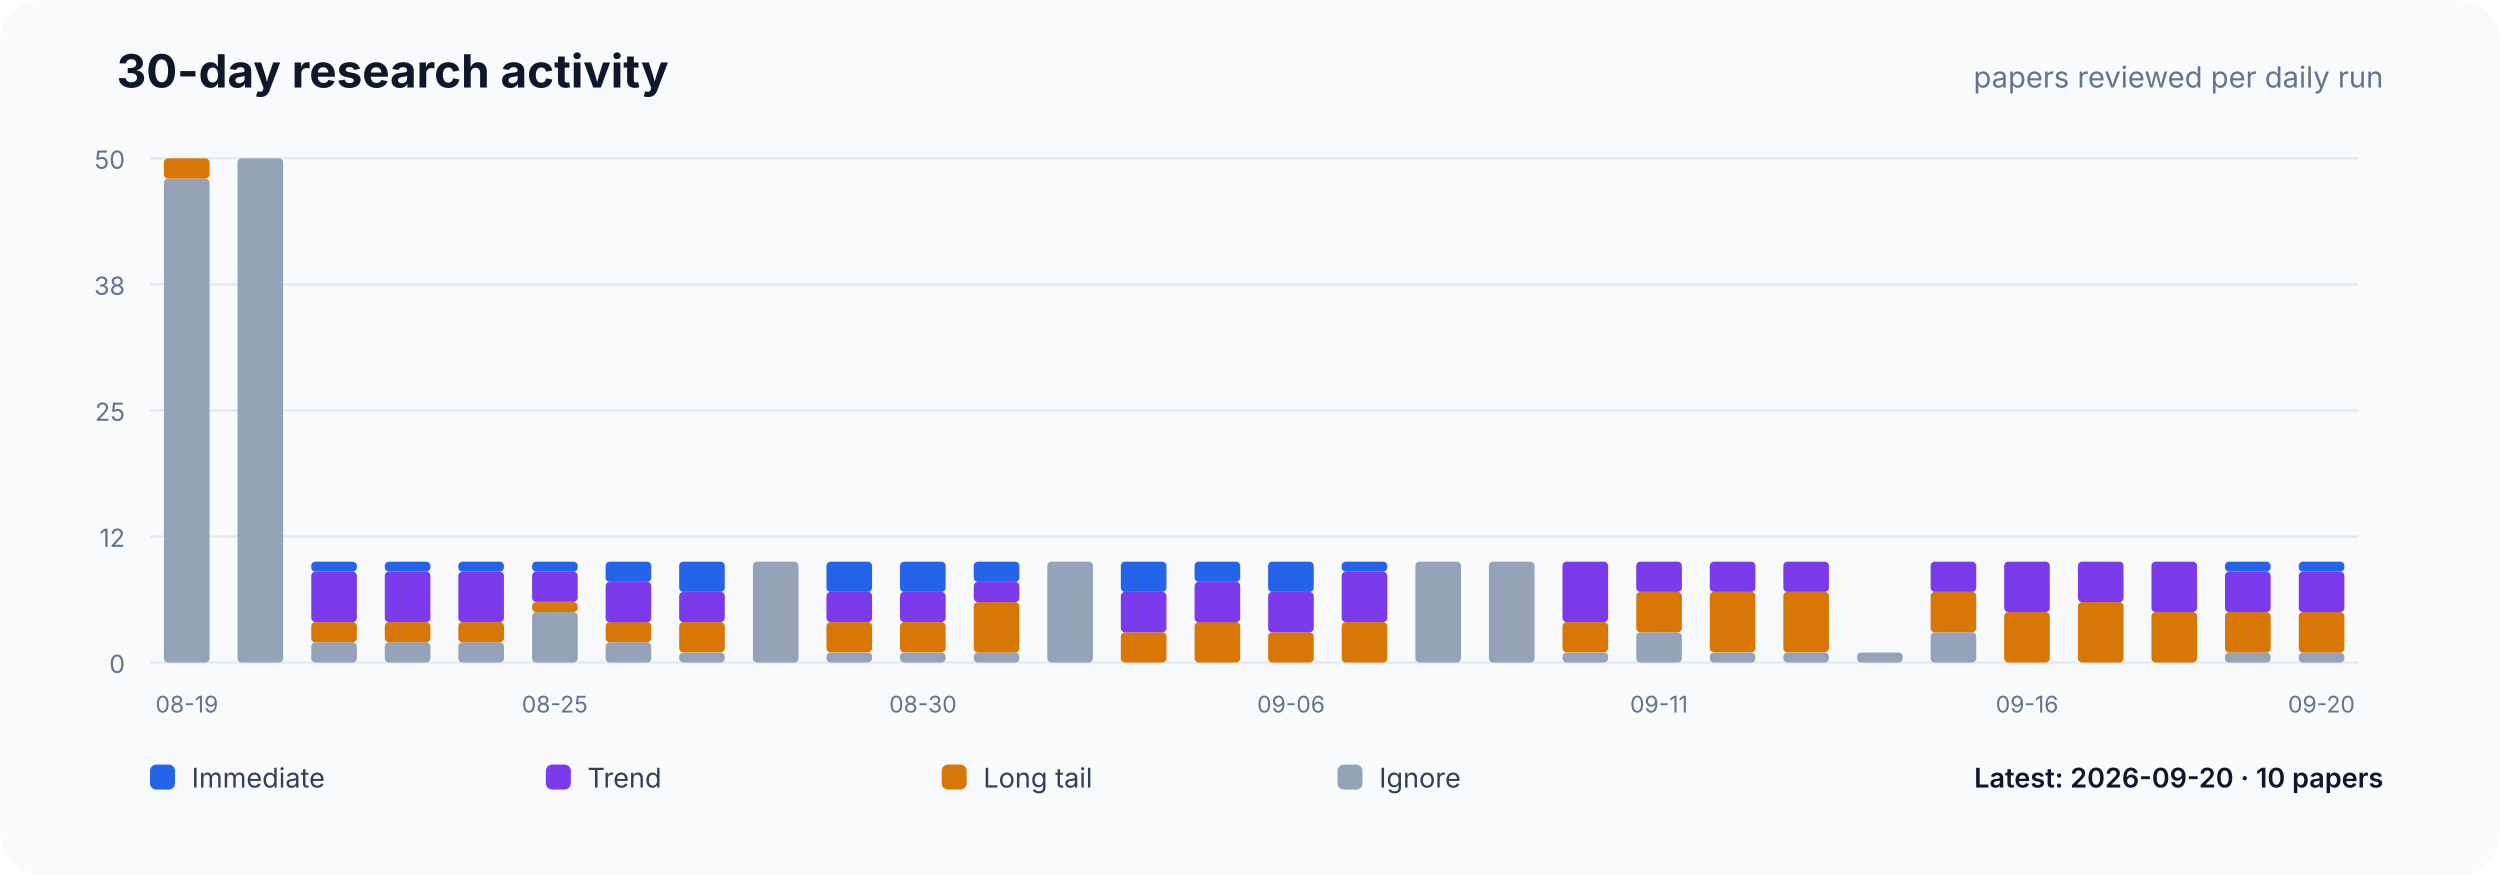
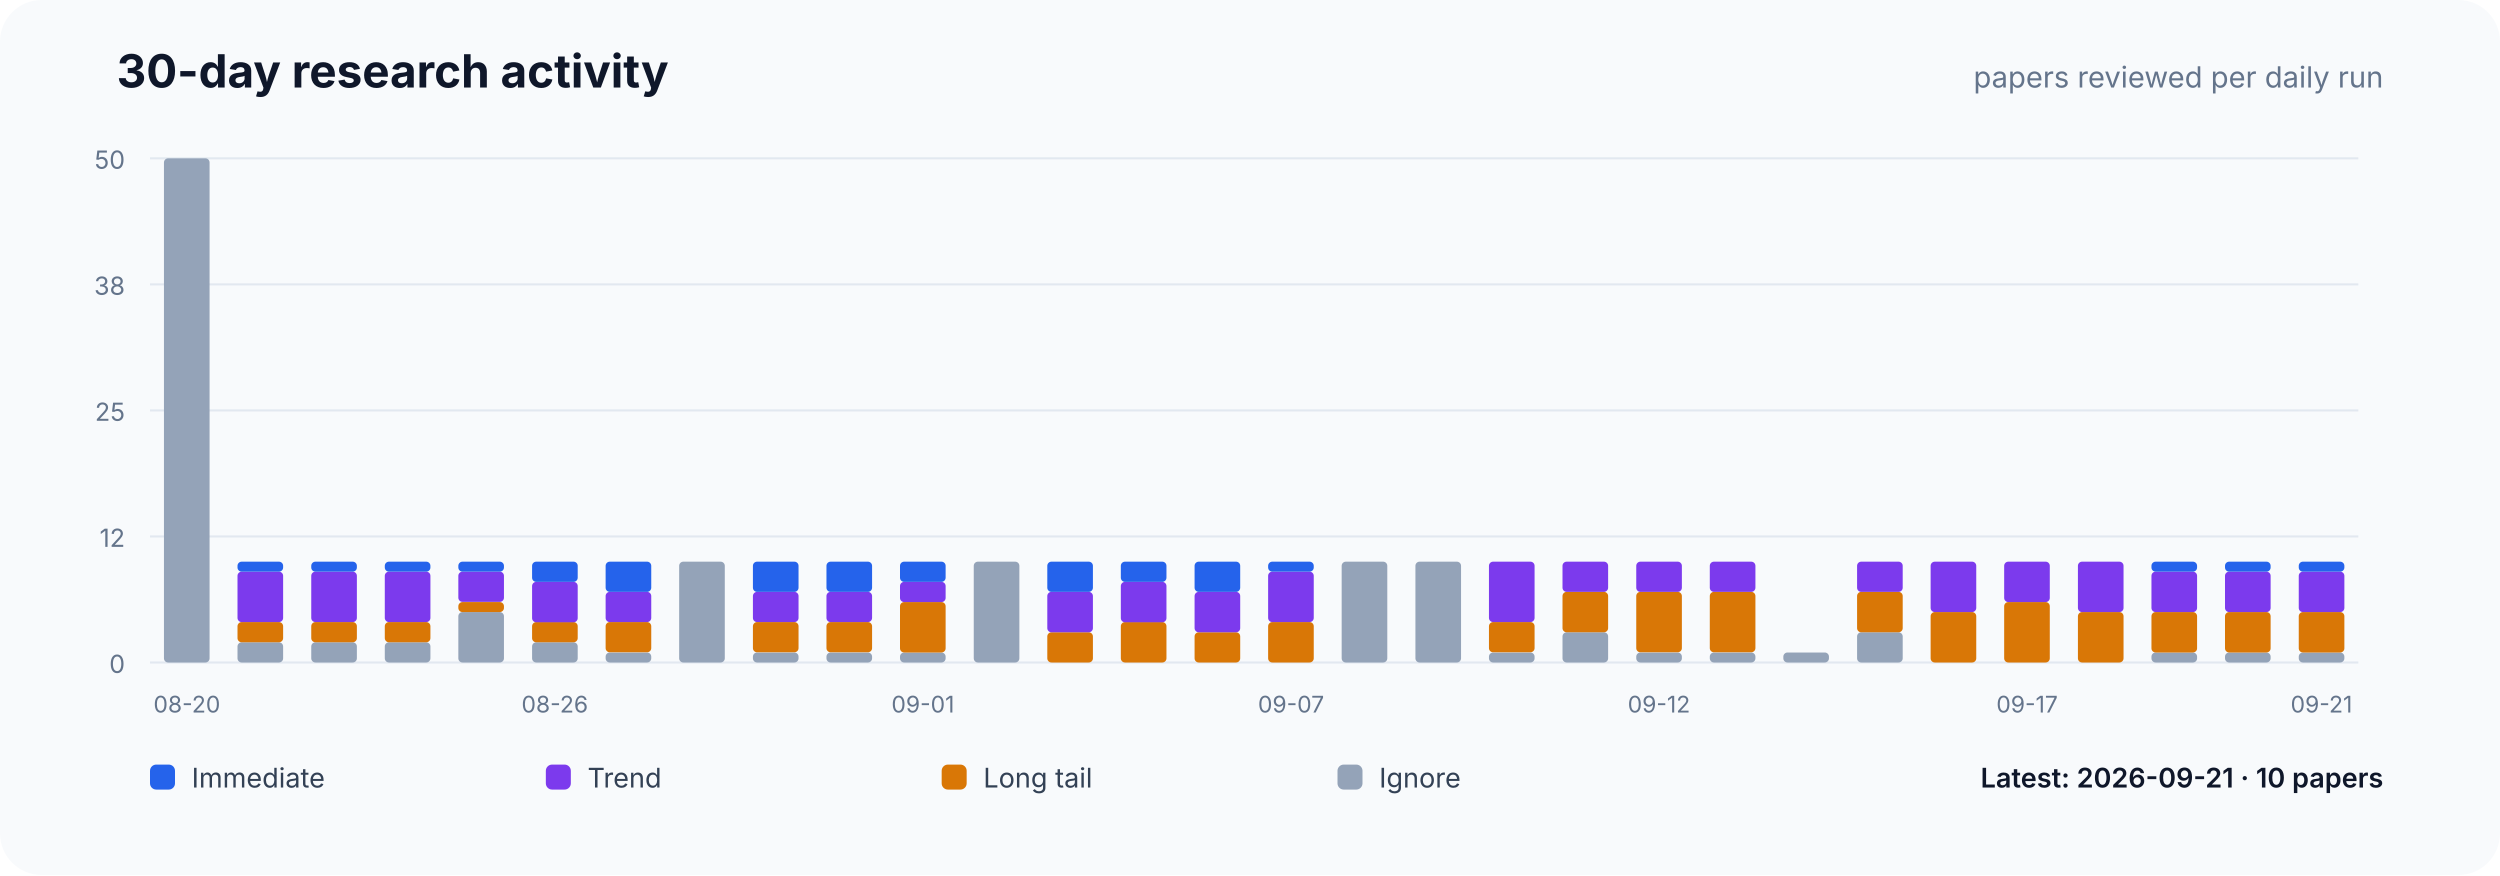
<svg xmlns="http://www.w3.org/2000/svg" width="1200" height="420" viewBox="0 0 1200 420" role="img" aria-labelledby="title desc">
  <rect width="1200" height="420" rx="20" fill="#f8fafc" />
  <text x="56" y="42" font-family="Inter,system-ui,sans-serif" font-size="22" font-weight="700" fill="#0f172a">30-day research activity</text>
  <text x="1144" y="42" text-anchor="end" font-family="Inter,system-ui,sans-serif" font-size="14" fill="#64748b">papers reviewed per daily run</text>
  <line x1="72" y1="318.0" x2="1132" y2="318.0" stroke="#e2e8f0" />
  <text x="60" y="323.0" text-anchor="end" font-family="Inter,system-ui,sans-serif" font-size="12" fill="#64748b">0</text>
  <line x1="72" y1="257.5" x2="1132" y2="257.5" stroke="#e2e8f0" />
  <text x="60" y="262.5" text-anchor="end" font-family="Inter,system-ui,sans-serif" font-size="12" fill="#64748b">12</text>
  <line x1="72" y1="197.0" x2="1132" y2="197.0" stroke="#e2e8f0" />
  <text x="60" y="202.0" text-anchor="end" font-family="Inter,system-ui,sans-serif" font-size="12" fill="#64748b">25</text>
  <line x1="72" y1="136.5" x2="1132" y2="136.5" stroke="#e2e8f0" />
  <text x="60" y="141.5" text-anchor="end" font-family="Inter,system-ui,sans-serif" font-size="12" fill="#64748b">38</text>
  <line x1="72" y1="76.0" x2="1132" y2="76.0" stroke="#e2e8f0" />
  <text x="60" y="81.0" text-anchor="end" font-family="Inter,system-ui,sans-serif" font-size="12" fill="#64748b">50</text>
-   <rect x="78.7" y="85.7" width="21.9" height="232.3" rx="2" fill="#94a3b8" />
-   <rect x="78.7" y="76.0" width="21.9" height="9.7" rx="2" fill="#d97706" />
+   <rect x="78.7" y="76.0" width="21.9" height="242.0" rx="2" fill="#94a3b8" />
+   <rect x="78.7" y="76.0" width="21.9" height="0.0" rx="2" fill="#d97706" />
  <rect x="78.7" y="76.0" width="21.9" height="0.0" rx="2" fill="#7c3aed" />
  <rect x="78.7" y="76.0" width="21.9" height="0.0" rx="2" fill="#2563eb" />
-   <text x="89.7" y="342" text-anchor="middle" font-family="Inter,system-ui,sans-serif" font-size="11" fill="#64748b">08-19</text>
-   <rect x="114.0" y="76.0" width="21.9" height="242.0" rx="2" fill="#94a3b8" />
-   <rect x="114.0" y="76.0" width="21.9" height="0.0" rx="2" fill="#d97706" />
-   <rect x="114.0" y="76.0" width="21.9" height="0.0" rx="2" fill="#7c3aed" />
-   <rect x="114.0" y="76.0" width="21.9" height="0.0" rx="2" fill="#2563eb" />
+   <text x="89.7" y="342" text-anchor="middle" font-family="Inter,system-ui,sans-serif" font-size="11" fill="#64748b">08-20</text>
+   <rect x="114.0" y="308.3" width="21.9" height="9.7" rx="2" fill="#94a3b8" />
+   <rect x="114.0" y="298.6" width="21.9" height="9.7" rx="2" fill="#d97706" />
+   <rect x="114.0" y="274.4" width="21.9" height="24.2" rx="2" fill="#7c3aed" />
+   <rect x="114.0" y="269.6" width="21.9" height="4.8" rx="2" fill="#2563eb" />
  <rect x="149.4" y="308.3" width="21.9" height="9.7" rx="2" fill="#94a3b8" />
  <rect x="149.4" y="298.6" width="21.9" height="9.7" rx="2" fill="#d97706" />
  <rect x="149.4" y="274.4" width="21.9" height="24.2" rx="2" fill="#7c3aed" />
  <rect x="149.4" y="269.6" width="21.9" height="4.8" rx="2" fill="#2563eb" />
  <rect x="184.7" y="308.3" width="21.9" height="9.7" rx="2" fill="#94a3b8" />
  <rect x="184.7" y="298.6" width="21.9" height="9.7" rx="2" fill="#d97706" />
  <rect x="184.7" y="274.4" width="21.9" height="24.2" rx="2" fill="#7c3aed" />
  <rect x="184.7" y="269.6" width="21.9" height="4.8" rx="2" fill="#2563eb" />
-   <rect x="220.0" y="308.3" width="21.9" height="9.7" rx="2" fill="#94a3b8" />
-   <rect x="220.0" y="298.6" width="21.9" height="9.7" rx="2" fill="#d97706" />
-   <rect x="220.0" y="274.4" width="21.9" height="24.2" rx="2" fill="#7c3aed" />
+   <rect x="220.0" y="293.8" width="21.9" height="24.2" rx="2" fill="#94a3b8" />
+   <rect x="220.0" y="289.0" width="21.9" height="4.8" rx="2" fill="#d97706" />
+   <rect x="220.0" y="274.4" width="21.9" height="14.5" rx="2" fill="#7c3aed" />
  <rect x="220.0" y="269.6" width="21.9" height="4.8" rx="2" fill="#2563eb" />
-   <rect x="255.4" y="293.8" width="21.9" height="24.2" rx="2" fill="#94a3b8" />
-   <rect x="255.4" y="289.0" width="21.9" height="4.8" rx="2" fill="#d97706" />
-   <rect x="255.4" y="274.4" width="21.9" height="14.5" rx="2" fill="#7c3aed" />
-   <rect x="255.4" y="269.6" width="21.9" height="4.8" rx="2" fill="#2563eb" />
-   <text x="266.3" y="342" text-anchor="middle" font-family="Inter,system-ui,sans-serif" font-size="11" fill="#64748b">08-25</text>
-   <rect x="290.7" y="308.3" width="21.9" height="9.7" rx="2" fill="#94a3b8" />
-   <rect x="290.7" y="298.6" width="21.9" height="9.7" rx="2" fill="#d97706" />
-   <rect x="290.7" y="279.3" width="21.9" height="19.4" rx="2" fill="#7c3aed" />
-   <rect x="290.7" y="269.6" width="21.9" height="9.7" rx="2" fill="#2563eb" />
-   <rect x="326.0" y="313.2" width="21.9" height="4.8" rx="2" fill="#94a3b8" />
-   <rect x="326.0" y="298.6" width="21.9" height="14.5" rx="2" fill="#d97706" />
-   <rect x="326.0" y="284.1" width="21.9" height="14.5" rx="2" fill="#7c3aed" />
-   <rect x="326.0" y="269.6" width="21.9" height="14.5" rx="2" fill="#2563eb" />
-   <rect x="361.4" y="269.6" width="21.9" height="48.4" rx="2" fill="#94a3b8" />
-   <rect x="361.4" y="269.6" width="21.9" height="0.0" rx="2" fill="#d97706" />
-   <rect x="361.4" y="269.6" width="21.9" height="0.0" rx="2" fill="#7c3aed" />
-   <rect x="361.4" y="269.6" width="21.9" height="0.0" rx="2" fill="#2563eb" />
+   <rect x="255.4" y="308.3" width="21.9" height="9.7" rx="2" fill="#94a3b8" />
+   <rect x="255.4" y="298.6" width="21.9" height="9.7" rx="2" fill="#d97706" />
+   <rect x="255.4" y="279.3" width="21.9" height="19.4" rx="2" fill="#7c3aed" />
+   <rect x="255.4" y="269.6" width="21.9" height="9.7" rx="2" fill="#2563eb" />
+   <text x="266.3" y="342" text-anchor="middle" font-family="Inter,system-ui,sans-serif" font-size="11" fill="#64748b">08-26</text>
+   <rect x="290.7" y="313.2" width="21.9" height="4.8" rx="2" fill="#94a3b8" />
+   <rect x="290.7" y="298.6" width="21.9" height="14.5" rx="2" fill="#d97706" />
+   <rect x="290.7" y="284.1" width="21.9" height="14.5" rx="2" fill="#7c3aed" />
+   <rect x="290.7" y="269.6" width="21.9" height="14.5" rx="2" fill="#2563eb" />
+   <rect x="326.0" y="269.6" width="21.9" height="48.4" rx="2" fill="#94a3b8" />
+   <rect x="326.0" y="269.6" width="21.9" height="0.0" rx="2" fill="#d97706" />
+   <rect x="326.0" y="269.6" width="21.9" height="0.0" rx="2" fill="#7c3aed" />
+   <rect x="326.0" y="269.6" width="21.9" height="0.0" rx="2" fill="#2563eb" />
+   <rect x="361.4" y="313.2" width="21.9" height="4.8" rx="2" fill="#94a3b8" />
+   <rect x="361.4" y="298.6" width="21.9" height="14.5" rx="2" fill="#d97706" />
+   <rect x="361.4" y="284.1" width="21.9" height="14.5" rx="2" fill="#7c3aed" />
+   <rect x="361.4" y="269.6" width="21.9" height="14.5" rx="2" fill="#2563eb" />
  <rect x="396.7" y="313.2" width="21.9" height="4.8" rx="2" fill="#94a3b8" />
  <rect x="396.7" y="298.6" width="21.9" height="14.5" rx="2" fill="#d97706" />
  <rect x="396.7" y="284.1" width="21.9" height="14.5" rx="2" fill="#7c3aed" />
  <rect x="396.7" y="269.6" width="21.9" height="14.5" rx="2" fill="#2563eb" />
  <rect x="432.0" y="313.2" width="21.9" height="4.8" rx="2" fill="#94a3b8" />
-   <rect x="432.0" y="298.6" width="21.9" height="14.5" rx="2" fill="#d97706" />
-   <rect x="432.0" y="284.1" width="21.9" height="14.5" rx="2" fill="#7c3aed" />
-   <rect x="432.0" y="269.6" width="21.9" height="14.5" rx="2" fill="#2563eb" />
-   <text x="443.0" y="342" text-anchor="middle" font-family="Inter,system-ui,sans-serif" font-size="11" fill="#64748b">08-30</text>
-   <rect x="467.4" y="313.2" width="21.9" height="4.8" rx="2" fill="#94a3b8" />
-   <rect x="467.4" y="289.0" width="21.9" height="24.2" rx="2" fill="#d97706" />
-   <rect x="467.4" y="279.3" width="21.9" height="9.7" rx="2" fill="#7c3aed" />
-   <rect x="467.4" y="269.6" width="21.9" height="9.7" rx="2" fill="#2563eb" />
-   <rect x="502.7" y="269.6" width="21.9" height="48.4" rx="2" fill="#94a3b8" />
-   <rect x="502.7" y="269.6" width="21.9" height="0.0" rx="2" fill="#d97706" />
-   <rect x="502.7" y="269.6" width="21.9" height="0.0" rx="2" fill="#7c3aed" />
-   <rect x="502.7" y="269.6" width="21.9" height="0.0" rx="2" fill="#2563eb" />
+   <rect x="432.0" y="289.0" width="21.9" height="24.2" rx="2" fill="#d97706" />
+   <rect x="432.0" y="279.3" width="21.9" height="9.7" rx="2" fill="#7c3aed" />
+   <rect x="432.0" y="269.6" width="21.9" height="9.7" rx="2" fill="#2563eb" />
+   <text x="443.0" y="342" text-anchor="middle" font-family="Inter,system-ui,sans-serif" font-size="11" fill="#64748b">09-01</text>
+   <rect x="467.4" y="269.6" width="21.9" height="48.4" rx="2" fill="#94a3b8" />
+   <rect x="467.4" y="269.6" width="21.9" height="0.0" rx="2" fill="#d97706" />
+   <rect x="467.4" y="269.6" width="21.9" height="0.0" rx="2" fill="#7c3aed" />
+   <rect x="467.4" y="269.6" width="21.9" height="0.0" rx="2" fill="#2563eb" />
+   <rect x="502.7" y="318.0" width="21.9" height="0.0" rx="2" fill="#94a3b8" />
+   <rect x="502.7" y="303.5" width="21.9" height="14.5" rx="2" fill="#d97706" />
+   <rect x="502.7" y="284.1" width="21.9" height="19.4" rx="2" fill="#7c3aed" />
+   <rect x="502.7" y="269.6" width="21.9" height="14.5" rx="2" fill="#2563eb" />
  <rect x="538.0" y="318.0" width="21.9" height="0.0" rx="2" fill="#94a3b8" />
-   <rect x="538.0" y="303.5" width="21.9" height="14.5" rx="2" fill="#d97706" />
-   <rect x="538.0" y="284.1" width="21.9" height="19.4" rx="2" fill="#7c3aed" />
-   <rect x="538.0" y="269.6" width="21.9" height="14.5" rx="2" fill="#2563eb" />
+   <rect x="538.0" y="298.6" width="21.9" height="19.4" rx="2" fill="#d97706" />
+   <rect x="538.0" y="279.3" width="21.9" height="19.4" rx="2" fill="#7c3aed" />
+   <rect x="538.0" y="269.6" width="21.9" height="9.7" rx="2" fill="#2563eb" />
  <rect x="573.4" y="318.0" width="21.9" height="0.0" rx="2" fill="#94a3b8" />
-   <rect x="573.4" y="298.6" width="21.9" height="19.4" rx="2" fill="#d97706" />
-   <rect x="573.4" y="279.3" width="21.9" height="19.4" rx="2" fill="#7c3aed" />
-   <rect x="573.4" y="269.6" width="21.9" height="9.7" rx="2" fill="#2563eb" />
+   <rect x="573.4" y="303.5" width="21.9" height="14.5" rx="2" fill="#d97706" />
+   <rect x="573.4" y="284.1" width="21.9" height="19.4" rx="2" fill="#7c3aed" />
+   <rect x="573.4" y="269.6" width="21.9" height="14.5" rx="2" fill="#2563eb" />
  <rect x="608.7" y="318.0" width="21.9" height="0.0" rx="2" fill="#94a3b8" />
-   <rect x="608.7" y="303.5" width="21.9" height="14.5" rx="2" fill="#d97706" />
-   <rect x="608.7" y="284.1" width="21.9" height="19.4" rx="2" fill="#7c3aed" />
-   <rect x="608.7" y="269.6" width="21.9" height="14.5" rx="2" fill="#2563eb" />
-   <text x="619.7" y="342" text-anchor="middle" font-family="Inter,system-ui,sans-serif" font-size="11" fill="#64748b">09-06</text>
-   <rect x="644.0" y="318.0" width="21.9" height="0.0" rx="2" fill="#94a3b8" />
-   <rect x="644.0" y="298.6" width="21.9" height="19.4" rx="2" fill="#d97706" />
-   <rect x="644.0" y="274.4" width="21.9" height="24.2" rx="2" fill="#7c3aed" />
-   <rect x="644.0" y="269.6" width="21.9" height="4.8" rx="2" fill="#2563eb" />
+   <rect x="608.7" y="298.6" width="21.9" height="19.4" rx="2" fill="#d97706" />
+   <rect x="608.7" y="274.4" width="21.9" height="24.2" rx="2" fill="#7c3aed" />
+   <rect x="608.7" y="269.6" width="21.9" height="4.8" rx="2" fill="#2563eb" />
+   <text x="619.7" y="342" text-anchor="middle" font-family="Inter,system-ui,sans-serif" font-size="11" fill="#64748b">09-07</text>
+   <rect x="644.0" y="269.6" width="21.9" height="48.4" rx="2" fill="#94a3b8" />
+   <rect x="644.0" y="269.6" width="21.9" height="0.0" rx="2" fill="#d97706" />
+   <rect x="644.0" y="269.6" width="21.9" height="0.0" rx="2" fill="#7c3aed" />
+   <rect x="644.0" y="269.6" width="21.9" height="0.0" rx="2" fill="#2563eb" />
  <rect x="679.4" y="269.6" width="21.9" height="48.4" rx="2" fill="#94a3b8" />
  <rect x="679.4" y="269.6" width="21.9" height="0.0" rx="2" fill="#d97706" />
  <rect x="679.4" y="269.6" width="21.9" height="0.0" rx="2" fill="#7c3aed" />
  <rect x="679.4" y="269.6" width="21.9" height="0.0" rx="2" fill="#2563eb" />
-   <rect x="714.7" y="269.6" width="21.9" height="48.4" rx="2" fill="#94a3b8" />
-   <rect x="714.7" y="269.6" width="21.9" height="0.0" rx="2" fill="#d97706" />
-   <rect x="714.7" y="269.6" width="21.9" height="0.0" rx="2" fill="#7c3aed" />
+   <rect x="714.7" y="313.2" width="21.9" height="4.8" rx="2" fill="#94a3b8" />
+   <rect x="714.7" y="298.6" width="21.9" height="14.5" rx="2" fill="#d97706" />
+   <rect x="714.7" y="269.6" width="21.9" height="29.0" rx="2" fill="#7c3aed" />
  <rect x="714.7" y="269.6" width="21.9" height="0.0" rx="2" fill="#2563eb" />
-   <rect x="750.0" y="313.2" width="21.9" height="4.8" rx="2" fill="#94a3b8" />
-   <rect x="750.0" y="298.6" width="21.9" height="14.5" rx="2" fill="#d97706" />
-   <rect x="750.0" y="269.6" width="21.9" height="29.0" rx="2" fill="#7c3aed" />
+   <rect x="750.0" y="303.5" width="21.9" height="14.5" rx="2" fill="#94a3b8" />
+   <rect x="750.0" y="284.1" width="21.9" height="19.4" rx="2" fill="#d97706" />
+   <rect x="750.0" y="269.6" width="21.9" height="14.5" rx="2" fill="#7c3aed" />
  <rect x="750.0" y="269.6" width="21.9" height="0.0" rx="2" fill="#2563eb" />
-   <rect x="785.4" y="303.5" width="21.9" height="14.5" rx="2" fill="#94a3b8" />
-   <rect x="785.4" y="284.1" width="21.9" height="19.4" rx="2" fill="#d97706" />
+   <rect x="785.4" y="313.2" width="21.9" height="4.8" rx="2" fill="#94a3b8" />
+   <rect x="785.4" y="284.1" width="21.9" height="29.0" rx="2" fill="#d97706" />
  <rect x="785.4" y="269.6" width="21.9" height="14.5" rx="2" fill="#7c3aed" />
  <rect x="785.4" y="269.6" width="21.9" height="0.0" rx="2" fill="#2563eb" />
-   <text x="796.3" y="342" text-anchor="middle" font-family="Inter,system-ui,sans-serif" font-size="11" fill="#64748b">09-11</text>
+   <text x="796.3" y="342" text-anchor="middle" font-family="Inter,system-ui,sans-serif" font-size="11" fill="#64748b">09-12</text>
  <rect x="820.7" y="313.2" width="21.9" height="4.8" rx="2" fill="#94a3b8" />
  <rect x="820.7" y="284.1" width="21.9" height="29.0" rx="2" fill="#d97706" />
  <rect x="820.7" y="269.6" width="21.9" height="14.5" rx="2" fill="#7c3aed" />
  <rect x="820.7" y="269.6" width="21.9" height="0.0" rx="2" fill="#2563eb" />
  <rect x="856.0" y="313.2" width="21.9" height="4.8" rx="2" fill="#94a3b8" />
-   <rect x="856.0" y="284.1" width="21.9" height="29.0" rx="2" fill="#d97706" />
-   <rect x="856.0" y="269.6" width="21.9" height="14.5" rx="2" fill="#7c3aed" />
-   <rect x="856.0" y="269.6" width="21.9" height="0.0" rx="2" fill="#2563eb" />
-   <rect x="891.4" y="313.2" width="21.9" height="4.8" rx="2" fill="#94a3b8" />
-   <rect x="891.4" y="313.2" width="21.9" height="0.0" rx="2" fill="#d97706" />
-   <rect x="891.4" y="313.2" width="21.9" height="0.0" rx="2" fill="#7c3aed" />
-   <rect x="891.4" y="313.2" width="21.9" height="0.0" rx="2" fill="#2563eb" />
-   <rect x="926.7" y="303.5" width="21.9" height="14.5" rx="2" fill="#94a3b8" />
-   <rect x="926.7" y="284.1" width="21.9" height="19.4" rx="2" fill="#d97706" />
-   <rect x="926.7" y="269.6" width="21.9" height="14.5" rx="2" fill="#7c3aed" />
+   <rect x="856.0" y="313.2" width="21.9" height="0.0" rx="2" fill="#d97706" />
+   <rect x="856.0" y="313.2" width="21.9" height="0.0" rx="2" fill="#7c3aed" />
+   <rect x="856.0" y="313.2" width="21.9" height="0.0" rx="2" fill="#2563eb" />
+   <rect x="891.4" y="303.5" width="21.9" height="14.5" rx="2" fill="#94a3b8" />
+   <rect x="891.4" y="284.1" width="21.9" height="19.4" rx="2" fill="#d97706" />
+   <rect x="891.4" y="269.6" width="21.9" height="14.5" rx="2" fill="#7c3aed" />
+   <rect x="891.4" y="269.6" width="21.9" height="0.0" rx="2" fill="#2563eb" />
+   <rect x="926.7" y="318.0" width="21.9" height="0.0" rx="2" fill="#94a3b8" />
+   <rect x="926.7" y="293.8" width="21.9" height="24.2" rx="2" fill="#d97706" />
+   <rect x="926.7" y="269.6" width="21.9" height="24.2" rx="2" fill="#7c3aed" />
  <rect x="926.7" y="269.6" width="21.9" height="0.0" rx="2" fill="#2563eb" />
  <rect x="962.0" y="318.0" width="21.9" height="0.0" rx="2" fill="#94a3b8" />
-   <rect x="962.0" y="293.8" width="21.9" height="24.2" rx="2" fill="#d97706" />
-   <rect x="962.0" y="269.6" width="21.9" height="24.2" rx="2" fill="#7c3aed" />
+   <rect x="962.0" y="289.0" width="21.9" height="29.0" rx="2" fill="#d97706" />
+   <rect x="962.0" y="269.6" width="21.9" height="19.4" rx="2" fill="#7c3aed" />
  <rect x="962.0" y="269.6" width="21.9" height="0.0" rx="2" fill="#2563eb" />
-   <text x="973.0" y="342" text-anchor="middle" font-family="Inter,system-ui,sans-serif" font-size="11" fill="#64748b">09-16</text>
+   <text x="973.0" y="342" text-anchor="middle" font-family="Inter,system-ui,sans-serif" font-size="11" fill="#64748b">09-17</text>
  <rect x="997.4" y="318.0" width="21.9" height="0.0" rx="2" fill="#94a3b8" />
-   <rect x="997.4" y="289.0" width="21.9" height="29.0" rx="2" fill="#d97706" />
-   <rect x="997.4" y="269.6" width="21.9" height="19.4" rx="2" fill="#7c3aed" />
+   <rect x="997.4" y="293.8" width="21.9" height="24.2" rx="2" fill="#d97706" />
+   <rect x="997.4" y="269.6" width="21.9" height="24.2" rx="2" fill="#7c3aed" />
  <rect x="997.4" y="269.6" width="21.9" height="0.0" rx="2" fill="#2563eb" />
-   <rect x="1032.7" y="318.0" width="21.9" height="0.0" rx="2" fill="#94a3b8" />
-   <rect x="1032.7" y="293.8" width="21.9" height="24.2" rx="2" fill="#d97706" />
-   <rect x="1032.7" y="269.6" width="21.9" height="24.2" rx="2" fill="#7c3aed" />
-   <rect x="1032.7" y="269.6" width="21.9" height="0.0" rx="2" fill="#2563eb" />
+   <rect x="1032.7" y="313.2" width="21.9" height="4.8" rx="2" fill="#94a3b8" />
+   <rect x="1032.7" y="293.8" width="21.9" height="19.4" rx="2" fill="#d97706" />
+   <rect x="1032.7" y="274.4" width="21.9" height="19.4" rx="2" fill="#7c3aed" />
+   <rect x="1032.7" y="269.6" width="21.9" height="4.8" rx="2" fill="#2563eb" />
  <rect x="1068.0" y="313.2" width="21.9" height="4.8" rx="2" fill="#94a3b8" />
  <rect x="1068.0" y="293.8" width="21.9" height="19.4" rx="2" fill="#d97706" />
  <rect x="1068.0" y="274.4" width="21.9" height="19.4" rx="2" fill="#7c3aed" />
  <rect x="1068.0" y="269.6" width="21.9" height="4.8" rx="2" fill="#2563eb" />
  <rect x="1103.4" y="313.2" width="21.9" height="4.8" rx="2" fill="#94a3b8" />
  <rect x="1103.4" y="293.8" width="21.9" height="19.4" rx="2" fill="#d97706" />
  <rect x="1103.4" y="274.4" width="21.9" height="19.4" rx="2" fill="#7c3aed" />
  <rect x="1103.4" y="269.6" width="21.9" height="4.8" rx="2" fill="#2563eb" />
-   <text x="1114.3" y="342" text-anchor="middle" font-family="Inter,system-ui,sans-serif" font-size="11" fill="#64748b">09-20</text>
+   <text x="1114.3" y="342" text-anchor="middle" font-family="Inter,system-ui,sans-serif" font-size="11" fill="#64748b">09-21</text>
  <rect x="72" y="367" width="12" height="12" rx="3" fill="#2563eb" />
  <text x="92" y="378" font-family="Inter,system-ui,sans-serif" font-size="13" fill="#334155">Immediate</text>
  <rect x="262" y="367" width="12" height="12" rx="3" fill="#7c3aed" />
  <text x="282" y="378" font-family="Inter,system-ui,sans-serif" font-size="13" fill="#334155">Trend</text>
  <rect x="452" y="367" width="12" height="12" rx="3" fill="#d97706" />
  <text x="472" y="378" font-family="Inter,system-ui,sans-serif" font-size="13" fill="#334155">Long tail</text>
  <rect x="642" y="367" width="12" height="12" rx="3" fill="#94a3b8" />
  <text x="662" y="378" font-family="Inter,system-ui,sans-serif" font-size="13" fill="#334155">Ignore</text>
-   <text x="1144" y="378" text-anchor="end" font-family="Inter,system-ui,sans-serif" font-size="13" font-weight="600" fill="#0f172a">Latest: 2026-09-20 · 10 papers</text>
+   <text x="1144" y="378" text-anchor="end" font-family="Inter,system-ui,sans-serif" font-size="13" font-weight="600" fill="#0f172a">Latest: 2026-09-21 · 10 papers</text>
</svg>
